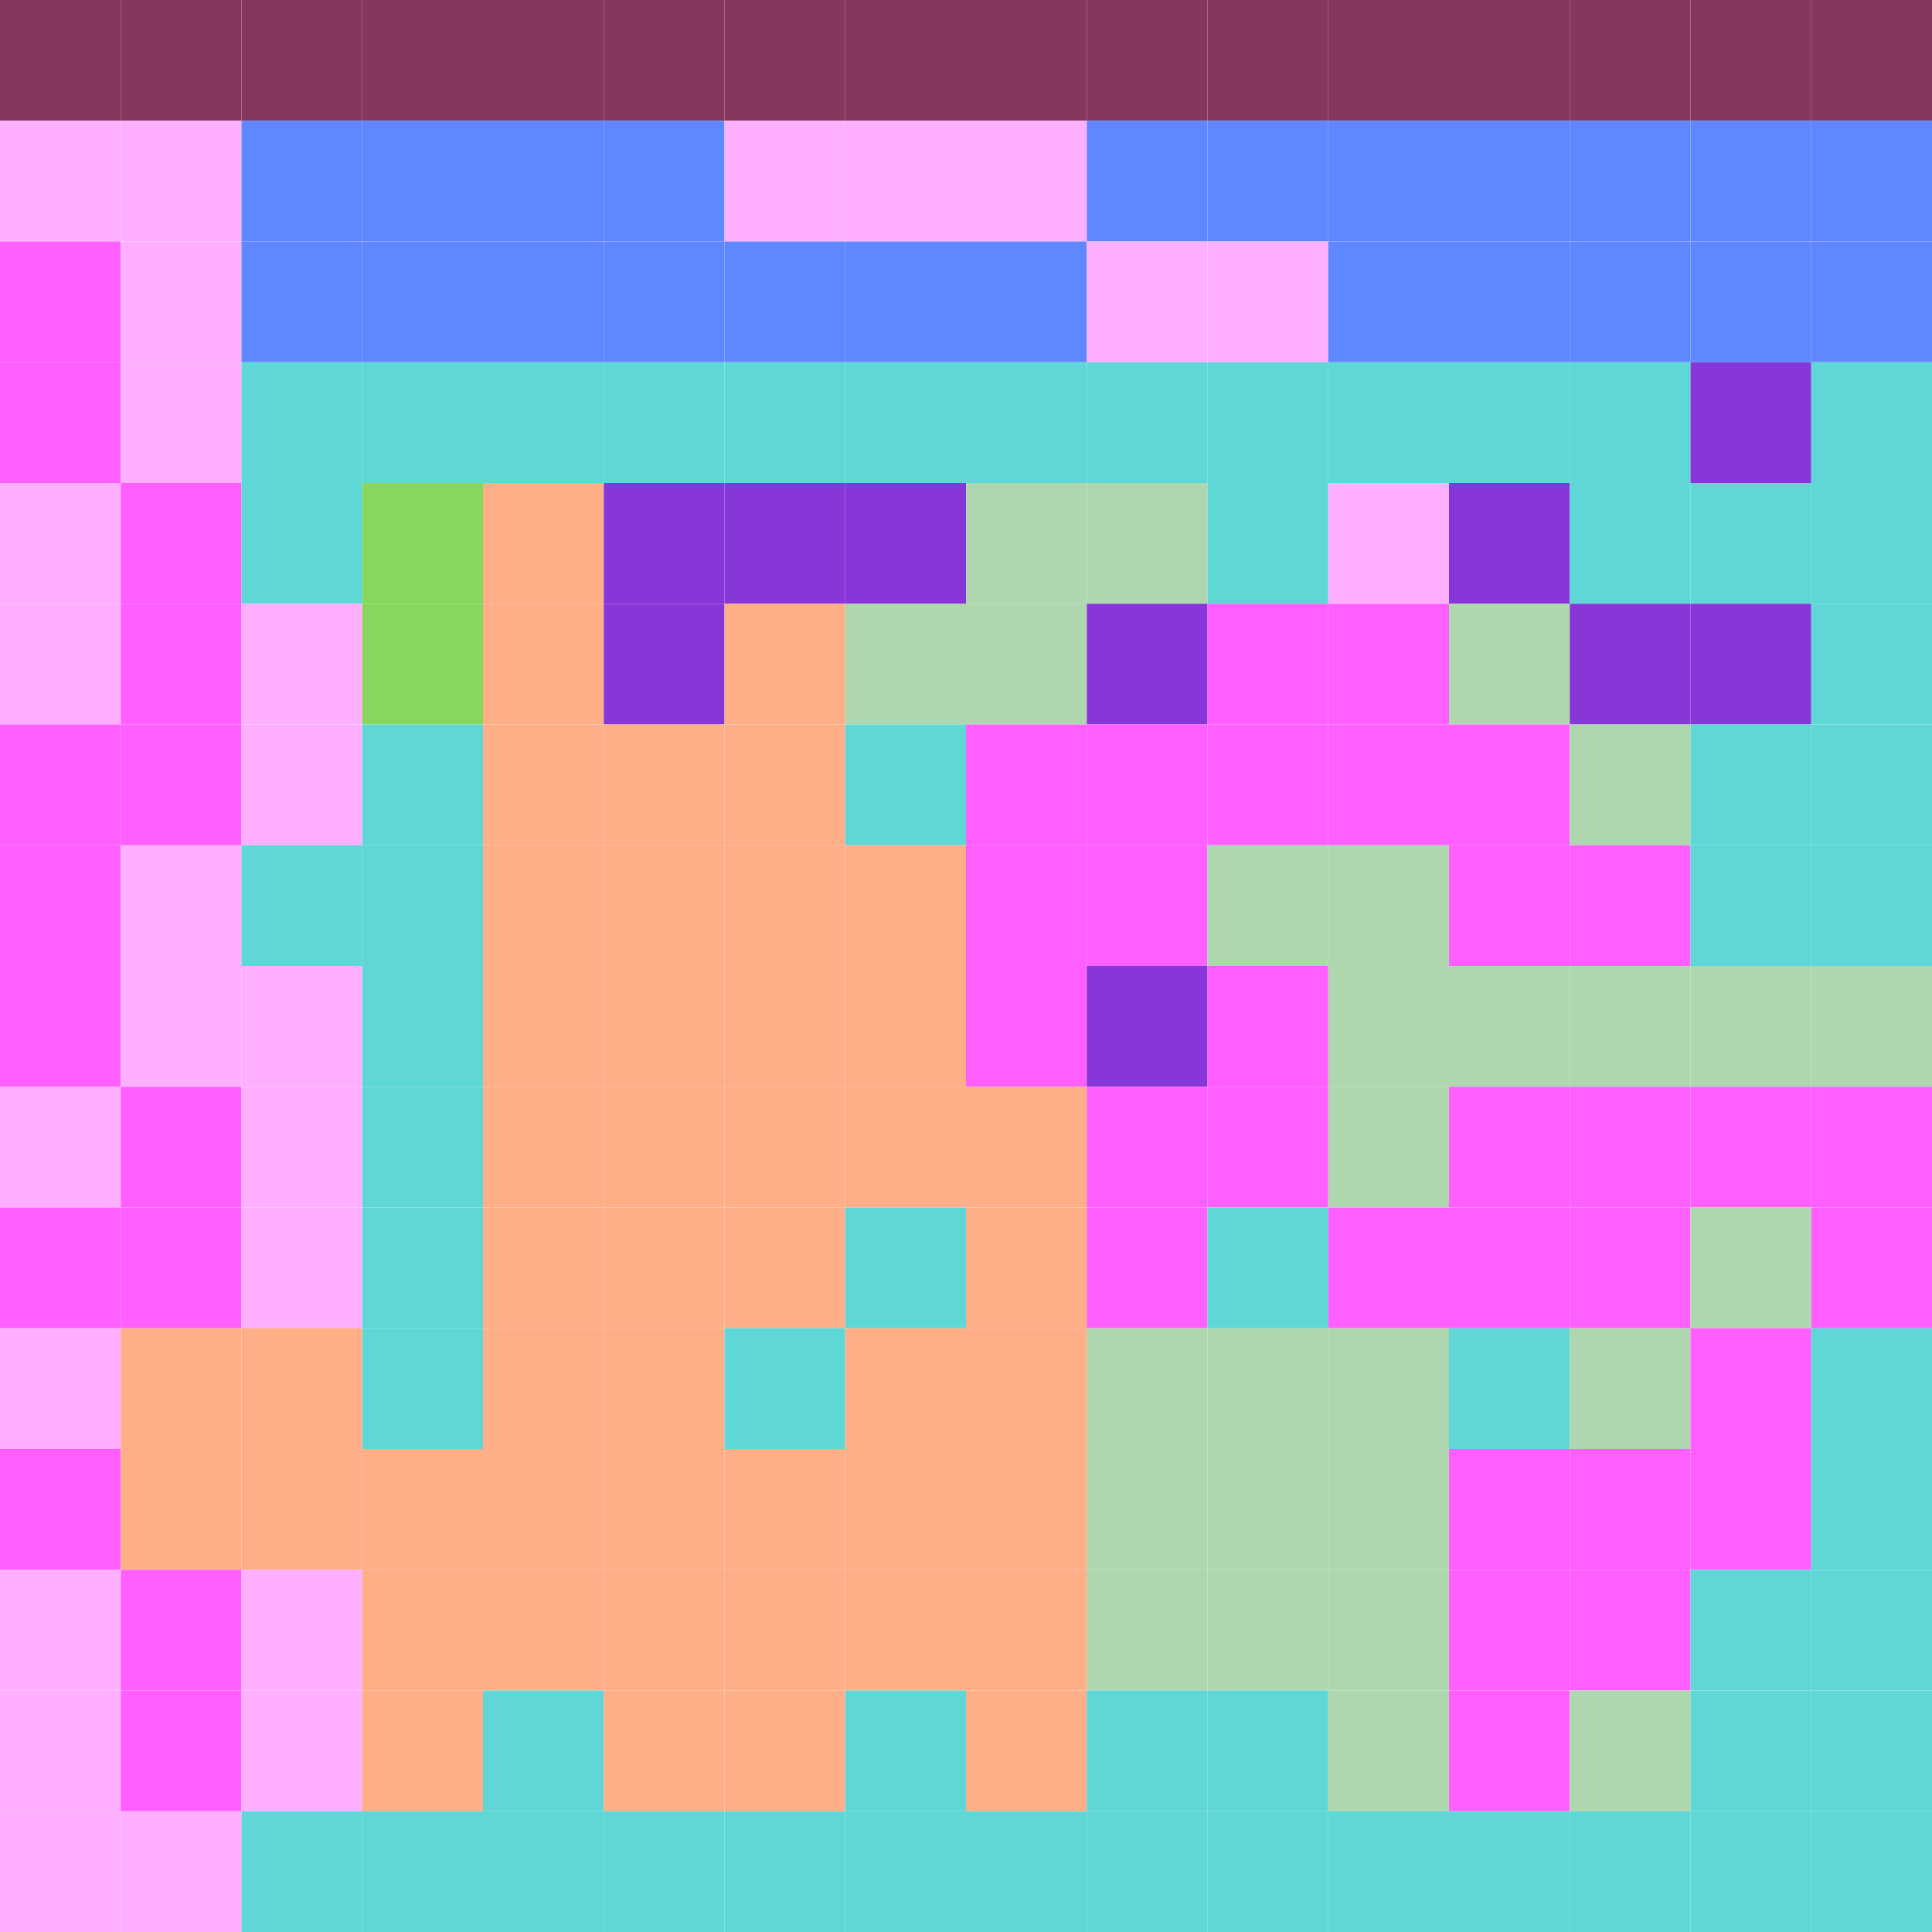
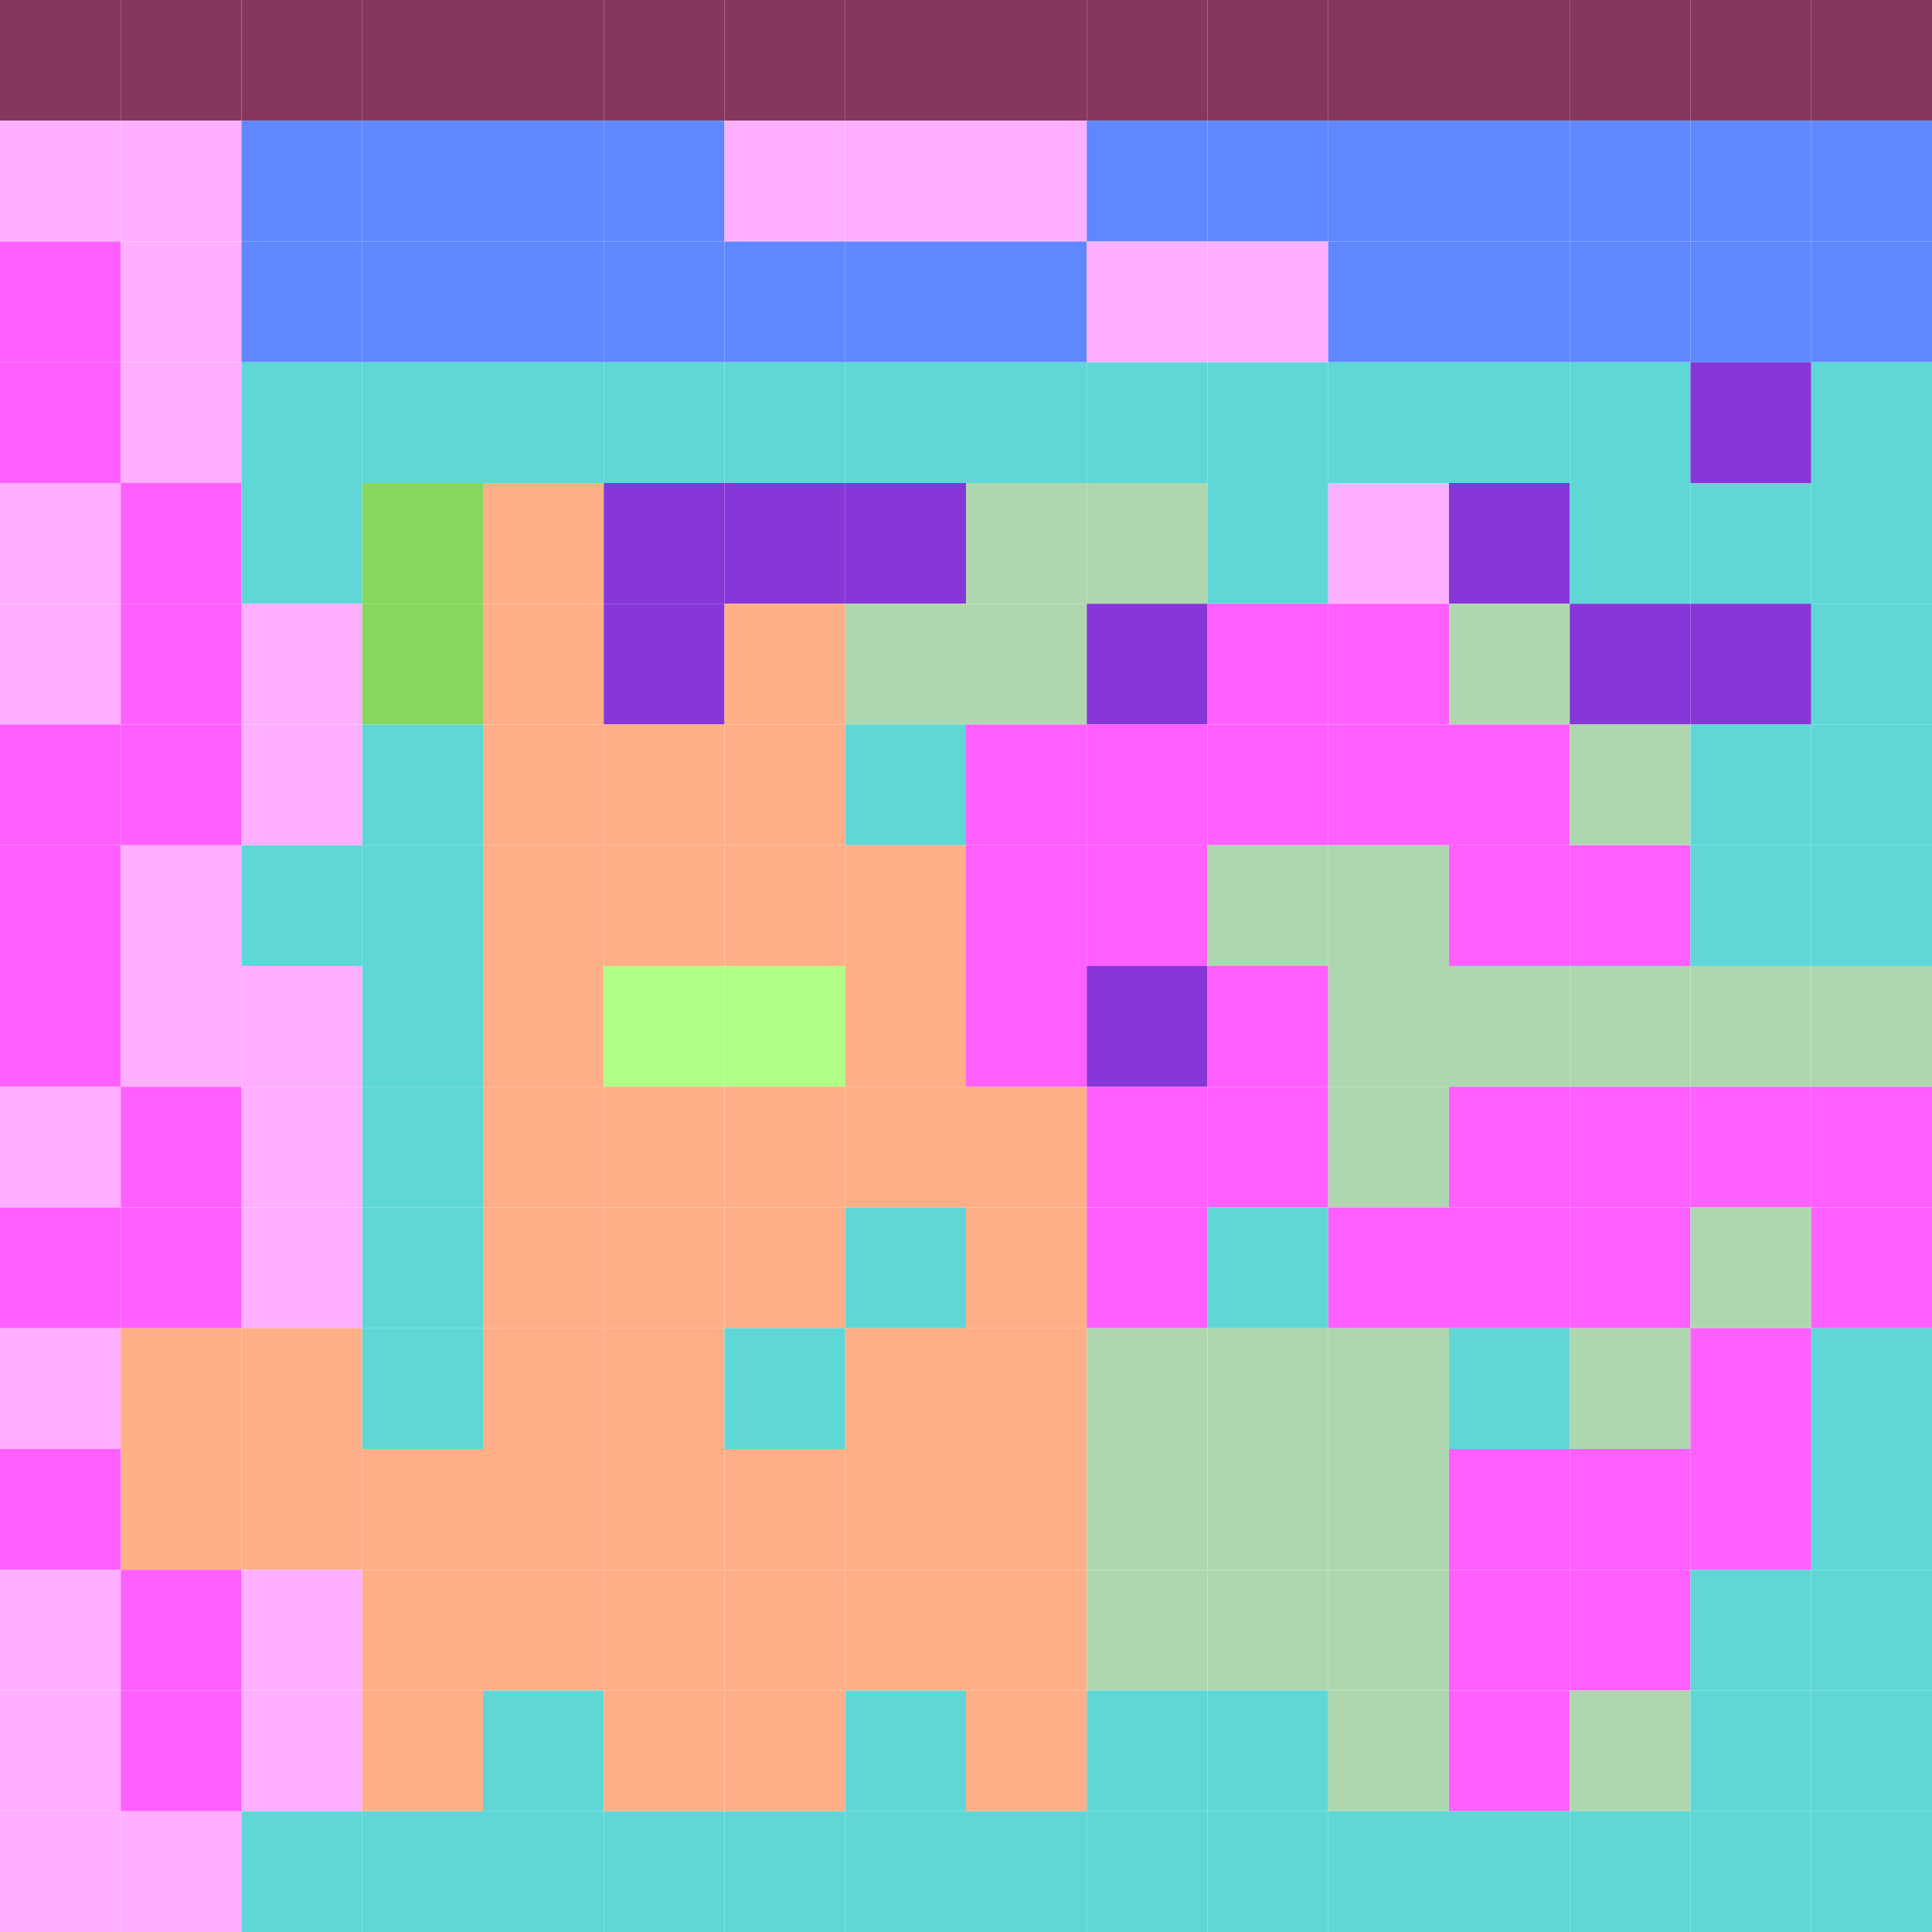
<svg xmlns="http://www.w3.org/2000/svg" version="1.1" baseProfile="full" width="480" height="480">
  <rect x="0" y="0" width="30" height="30" fill="#87375f" />
  <rect x="30" y="0" width="30" height="30" fill="#87375f" />
  <rect x="60" y="0" width="30" height="30" fill="#87375f" />
  <rect x="90" y="0" width="30" height="30" fill="#87375f" />
  <rect x="120" y="0" width="30" height="30" fill="#87375f" />
  <rect x="150" y="0" width="30" height="30" fill="#87375f" />
  <rect x="180" y="0" width="30" height="30" fill="#87375f" />
  <rect x="210" y="0" width="30" height="30" fill="#87375f" />
  <rect x="240" y="0" width="30" height="30" fill="#87375f" />
  <rect x="270" y="0" width="30" height="30" fill="#87375f" />
  <rect x="300" y="0" width="30" height="30" fill="#87375f" />
  <rect x="330" y="0" width="30" height="30" fill="#87375f" />
  <rect x="360" y="0" width="30" height="30" fill="#87375f" />
  <rect x="390" y="0" width="30" height="30" fill="#87375f" />
  <rect x="420" y="0" width="30" height="30" fill="#87375f" />
  <rect x="450" y="0" width="30" height="30" fill="#87375f" />
  <rect x="0" y="30" width="30" height="30" fill="#ffafff" />
  <rect x="30" y="30" width="30" height="30" fill="#ffafff" />
  <rect x="60" y="30" width="30" height="30" fill="#5f87ff" />
  <rect x="90" y="30" width="30" height="30" fill="#5f87ff" />
  <rect x="120" y="30" width="30" height="30" fill="#5f87ff" />
  <rect x="150" y="30" width="30" height="30" fill="#5f87ff" />
  <rect x="180" y="30" width="30" height="30" fill="#ffafff" />
  <rect x="210" y="30" width="30" height="30" fill="#ffafff" />
  <rect x="240" y="30" width="30" height="30" fill="#ffafff" />
  <rect x="270" y="30" width="30" height="30" fill="#5f87ff" />
  <rect x="300" y="30" width="30" height="30" fill="#5f87ff" />
  <rect x="330" y="30" width="30" height="30" fill="#5f87ff" />
  <rect x="360" y="30" width="30" height="30" fill="#5f87ff" />
  <rect x="390" y="30" width="30" height="30" fill="#5f87ff" />
  <rect x="420" y="30" width="30" height="30" fill="#5f87ff" />
  <rect x="450" y="30" width="30" height="30" fill="#5f87ff" />
  <rect x="0" y="60" width="30" height="30" fill="#ff5fff" />
  <rect x="30" y="60" width="30" height="30" fill="#ffafff" />
  <rect x="60" y="60" width="30" height="30" fill="#5f87ff" />
  <rect x="90" y="60" width="30" height="30" fill="#5f87ff" />
  <rect x="120" y="60" width="30" height="30" fill="#5f87ff" />
  <rect x="150" y="60" width="30" height="30" fill="#5f87ff" />
  <rect x="180" y="60" width="30" height="30" fill="#5f87ff" />
  <rect x="210" y="60" width="30" height="30" fill="#5f87ff" />
  <rect x="240" y="60" width="30" height="30" fill="#5f87ff" />
  <rect x="270" y="60" width="30" height="30" fill="#ffafff" />
  <rect x="300" y="60" width="30" height="30" fill="#ffafff" />
  <rect x="330" y="60" width="30" height="30" fill="#5f87ff" />
  <rect x="360" y="60" width="30" height="30" fill="#5f87ff" />
  <rect x="390" y="60" width="30" height="30" fill="#5f87ff" />
  <rect x="420" y="60" width="30" height="30" fill="#5f87ff" />
  <rect x="450" y="60" width="30" height="30" fill="#5f87ff" />
  <rect x="0" y="90" width="30" height="30" fill="#ff5fff" />
  <rect x="30" y="90" width="30" height="30" fill="#ffafff" />
  <rect x="60" y="90" width="30" height="30" fill="#5fd7d7" />
  <rect x="90" y="90" width="30" height="30" fill="#5fd7d7" />
  <rect x="120" y="90" width="30" height="30" fill="#5fd7d7" />
  <rect x="150" y="90" width="30" height="30" fill="#5fd7d7" />
  <rect x="180" y="90" width="30" height="30" fill="#5fd7d7" />
  <rect x="210" y="90" width="30" height="30" fill="#5fd7d7" />
  <rect x="240" y="90" width="30" height="30" fill="#5fd7d7" />
  <rect x="270" y="90" width="30" height="30" fill="#5fd7d7" />
  <rect x="300" y="90" width="30" height="30" fill="#5fd7d7" />
  <rect x="330" y="90" width="30" height="30" fill="#5fd7d7" />
  <rect x="360" y="90" width="30" height="30" fill="#5fd7d7" />
  <rect x="390" y="90" width="30" height="30" fill="#5fd7d7" />
  <rect x="420" y="90" width="30" height="30" fill="#8737d7" />
  <rect x="450" y="90" width="30" height="30" fill="#5fd7d7" />
  <rect x="0" y="120" width="30" height="30" fill="#ffafff" />
  <rect x="30" y="120" width="30" height="30" fill="#ff5fff" />
  <rect x="60" y="120" width="30" height="30" fill="#5fd7d7" />
  <rect x="90" y="120" width="30" height="30" fill="#87d75f" />
  <rect x="120" y="120" width="30" height="30" fill="#ffaf87" />
  <rect x="150" y="120" width="30" height="30" fill="#8737d7" />
  <rect x="180" y="120" width="30" height="30" fill="#8737d7" />
  <rect x="210" y="120" width="30" height="30" fill="#8737d7" />
  <rect x="240" y="120" width="30" height="30" fill="#afd7af" />
  <rect x="270" y="120" width="30" height="30" fill="#afd7af" />
  <rect x="300" y="120" width="30" height="30" fill="#5fd7d7" />
  <rect x="330" y="120" width="30" height="30" fill="#ffafff" />
  <rect x="360" y="120" width="30" height="30" fill="#8737d7" />
  <rect x="390" y="120" width="30" height="30" fill="#5fd7d7" />
  <rect x="420" y="120" width="30" height="30" fill="#5fd7d7" />
  <rect x="450" y="120" width="30" height="30" fill="#5fd7d7" />
  <rect x="0" y="150" width="30" height="30" fill="#ffafff" />
  <rect x="30" y="150" width="30" height="30" fill="#ff5fff" />
  <rect x="60" y="150" width="30" height="30" fill="#ffafff" />
  <rect x="90" y="150" width="30" height="30" fill="#87d75f" />
  <rect x="120" y="150" width="30" height="30" fill="#ffaf87" />
  <rect x="150" y="150" width="30" height="30" fill="#8737d7" />
  <rect x="180" y="150" width="30" height="30" fill="#ffaf87" />
  <rect x="210" y="150" width="30" height="30" fill="#afd7af" />
  <rect x="240" y="150" width="30" height="30" fill="#afd7af" />
  <rect x="270" y="150" width="30" height="30" fill="#8737d7" />
  <rect x="300" y="150" width="30" height="30" fill="#ff5fff" />
  <rect x="330" y="150" width="30" height="30" fill="#ff5fff" />
  <rect x="360" y="150" width="30" height="30" fill="#afd7af" />
  <rect x="390" y="150" width="30" height="30" fill="#8737d7" />
  <rect x="420" y="150" width="30" height="30" fill="#8737d7" />
  <rect x="450" y="150" width="30" height="30" fill="#5fd7d7" />
  <rect x="0" y="180" width="30" height="30" fill="#ff5fff" />
  <rect x="30" y="180" width="30" height="30" fill="#ff5fff" />
  <rect x="60" y="180" width="30" height="30" fill="#ffafff" />
  <rect x="90" y="180" width="30" height="30" fill="#5fd7d7" />
  <rect x="120" y="180" width="30" height="30" fill="#ffaf87" />
  <rect x="150" y="180" width="30" height="30" fill="#ffaf87" />
  <rect x="180" y="180" width="30" height="30" fill="#ffaf87" />
  <rect x="210" y="180" width="30" height="30" fill="#5fd7d7" />
  <rect x="240" y="180" width="30" height="30" fill="#ff5fff" />
  <rect x="270" y="180" width="30" height="30" fill="#ff5fff" />
  <rect x="300" y="180" width="30" height="30" fill="#ff5fff" />
  <rect x="330" y="180" width="30" height="30" fill="#ff5fff" />
  <rect x="360" y="180" width="30" height="30" fill="#ff5fff" />
  <rect x="390" y="180" width="30" height="30" fill="#afd7af" />
  <rect x="420" y="180" width="30" height="30" fill="#5fd7d7" />
  <rect x="450" y="180" width="30" height="30" fill="#5fd7d7" />
  <rect x="0" y="210" width="30" height="30" fill="#ff5fff" />
  <rect x="30" y="210" width="30" height="30" fill="#ffafff" />
  <rect x="60" y="210" width="30" height="30" fill="#5fd7d7" />
  <rect x="90" y="210" width="30" height="30" fill="#5fd7d7" />
  <rect x="120" y="210" width="30" height="30" fill="#ffaf87" />
  <rect x="150" y="210" width="30" height="30" fill="#ffaf87" />
  <rect x="180" y="210" width="30" height="30" fill="#ffaf87" />
  <rect x="210" y="210" width="30" height="30" fill="#ffaf87" />
  <rect x="240" y="210" width="30" height="30" fill="#ff5fff" />
  <rect x="270" y="210" width="30" height="30" fill="#ff5fff" />
  <rect x="300" y="210" width="30" height="30" fill="#afd7af" />
  <rect x="330" y="210" width="30" height="30" fill="#afd7af" />
  <rect x="360" y="210" width="30" height="30" fill="#ff5fff" />
  <rect x="390" y="210" width="30" height="30" fill="#ff5fff" />
  <rect x="420" y="210" width="30" height="30" fill="#5fd7d7" />
  <rect x="450" y="210" width="30" height="30" fill="#5fd7d7" />
  <rect x="0" y="240" width="30" height="30" fill="#ff5fff" />
  <rect x="30" y="240" width="30" height="30" fill="#ffafff" />
  <rect x="60" y="240" width="30" height="30" fill="#ffafff" />
  <rect x="90" y="240" width="30" height="30" fill="#5fd7d7" />
  <rect x="120" y="240" width="30" height="30" fill="#ffaf87" />
-   <rect x="150" y="240" width="30" height="30" fill="#ffaf87" />
-   <rect x="180" y="240" width="30" height="30" fill="#ffaf87" />
+   <rect x="150" y="240" width="30" height="30" fill="#afff87" />
+   <rect x="180" y="240" width="30" height="30" fill="#afff87" />
  <rect x="210" y="240" width="30" height="30" fill="#ffaf87" />
  <rect x="240" y="240" width="30" height="30" fill="#ff5fff" />
  <rect x="270" y="240" width="30" height="30" fill="#8737d7" />
  <rect x="300" y="240" width="30" height="30" fill="#ff5fff" />
  <rect x="330" y="240" width="30" height="30" fill="#afd7af" />
  <rect x="360" y="240" width="30" height="30" fill="#afd7af" />
  <rect x="390" y="240" width="30" height="30" fill="#afd7af" />
  <rect x="420" y="240" width="30" height="30" fill="#afd7af" />
  <rect x="450" y="240" width="30" height="30" fill="#afd7af" />
  <rect x="0" y="270" width="30" height="30" fill="#ffafff" />
  <rect x="30" y="270" width="30" height="30" fill="#ff5fff" />
  <rect x="60" y="270" width="30" height="30" fill="#ffafff" />
  <rect x="90" y="270" width="30" height="30" fill="#5fd7d7" />
  <rect x="120" y="270" width="30" height="30" fill="#ffaf87" />
  <rect x="150" y="270" width="30" height="30" fill="#ffaf87" />
  <rect x="180" y="270" width="30" height="30" fill="#ffaf87" />
  <rect x="210" y="270" width="30" height="30" fill="#ffaf87" />
  <rect x="240" y="270" width="30" height="30" fill="#ffaf87" />
  <rect x="270" y="270" width="30" height="30" fill="#ff5fff" />
  <rect x="300" y="270" width="30" height="30" fill="#ff5fff" />
  <rect x="330" y="270" width="30" height="30" fill="#afd7af" />
  <rect x="360" y="270" width="30" height="30" fill="#ff5fff" />
  <rect x="390" y="270" width="30" height="30" fill="#ff5fff" />
  <rect x="420" y="270" width="30" height="30" fill="#ff5fff" />
  <rect x="450" y="270" width="30" height="30" fill="#ff5fff" />
  <rect x="0" y="300" width="30" height="30" fill="#ff5fff" />
  <rect x="30" y="300" width="30" height="30" fill="#ff5fff" />
  <rect x="60" y="300" width="30" height="30" fill="#ffafff" />
  <rect x="90" y="300" width="30" height="30" fill="#5fd7d7" />
  <rect x="120" y="300" width="30" height="30" fill="#ffaf87" />
  <rect x="150" y="300" width="30" height="30" fill="#ffaf87" />
  <rect x="180" y="300" width="30" height="30" fill="#ffaf87" />
  <rect x="210" y="300" width="30" height="30" fill="#5fd7d7" />
  <rect x="240" y="300" width="30" height="30" fill="#ffaf87" />
  <rect x="270" y="300" width="30" height="30" fill="#ff5fff" />
  <rect x="300" y="300" width="30" height="30" fill="#5fd7d7" />
  <rect x="330" y="300" width="30" height="30" fill="#ff5fff" />
  <rect x="360" y="300" width="30" height="30" fill="#ff5fff" />
  <rect x="390" y="300" width="30" height="30" fill="#ff5fff" />
  <rect x="420" y="300" width="30" height="30" fill="#afd7af" />
  <rect x="450" y="300" width="30" height="30" fill="#ff5fff" />
  <rect x="0" y="330" width="30" height="30" fill="#ffafff" />
  <rect x="30" y="330" width="30" height="30" fill="#ffaf87" />
  <rect x="60" y="330" width="30" height="30" fill="#ffaf87" />
  <rect x="90" y="330" width="30" height="30" fill="#5fd7d7" />
  <rect x="120" y="330" width="30" height="30" fill="#ffaf87" />
  <rect x="150" y="330" width="30" height="30" fill="#ffaf87" />
  <rect x="180" y="330" width="30" height="30" fill="#5fd7d7" />
  <rect x="210" y="330" width="30" height="30" fill="#ffaf87" />
  <rect x="240" y="330" width="30" height="30" fill="#ffaf87" />
  <rect x="270" y="330" width="30" height="30" fill="#afd7af" />
  <rect x="300" y="330" width="30" height="30" fill="#afd7af" />
  <rect x="330" y="330" width="30" height="30" fill="#afd7af" />
  <rect x="360" y="330" width="30" height="30" fill="#5fd7d7" />
  <rect x="390" y="330" width="30" height="30" fill="#afd7af" />
  <rect x="420" y="330" width="30" height="30" fill="#ff5fff" />
  <rect x="450" y="330" width="30" height="30" fill="#5fd7d7" />
  <rect x="0" y="360" width="30" height="30" fill="#ff5fff" />
  <rect x="30" y="360" width="30" height="30" fill="#ffaf87" />
  <rect x="60" y="360" width="30" height="30" fill="#ffaf87" />
  <rect x="90" y="360" width="30" height="30" fill="#ffaf87" />
  <rect x="120" y="360" width="30" height="30" fill="#ffaf87" />
  <rect x="150" y="360" width="30" height="30" fill="#ffaf87" />
  <rect x="180" y="360" width="30" height="30" fill="#ffaf87" />
  <rect x="210" y="360" width="30" height="30" fill="#ffaf87" />
  <rect x="240" y="360" width="30" height="30" fill="#ffaf87" />
  <rect x="270" y="360" width="30" height="30" fill="#afd7af" />
  <rect x="300" y="360" width="30" height="30" fill="#afd7af" />
  <rect x="330" y="360" width="30" height="30" fill="#afd7af" />
  <rect x="360" y="360" width="30" height="30" fill="#ff5fff" />
  <rect x="390" y="360" width="30" height="30" fill="#ff5fff" />
  <rect x="420" y="360" width="30" height="30" fill="#ff5fff" />
  <rect x="450" y="360" width="30" height="30" fill="#5fd7d7" />
  <rect x="0" y="390" width="30" height="30" fill="#ffafff" />
  <rect x="30" y="390" width="30" height="30" fill="#ff5fff" />
  <rect x="60" y="390" width="30" height="30" fill="#ffafff" />
  <rect x="90" y="390" width="30" height="30" fill="#ffaf87" />
  <rect x="120" y="390" width="30" height="30" fill="#ffaf87" />
  <rect x="150" y="390" width="30" height="30" fill="#ffaf87" />
  <rect x="180" y="390" width="30" height="30" fill="#ffaf87" />
  <rect x="210" y="390" width="30" height="30" fill="#ffaf87" />
  <rect x="240" y="390" width="30" height="30" fill="#ffaf87" />
  <rect x="270" y="390" width="30" height="30" fill="#afd7af" />
  <rect x="300" y="390" width="30" height="30" fill="#afd7af" />
  <rect x="330" y="390" width="30" height="30" fill="#afd7af" />
  <rect x="360" y="390" width="30" height="30" fill="#ff5fff" />
  <rect x="390" y="390" width="30" height="30" fill="#ff5fff" />
  <rect x="420" y="390" width="30" height="30" fill="#5fd7d7" />
  <rect x="450" y="390" width="30" height="30" fill="#5fd7d7" />
  <rect x="0" y="420" width="30" height="30" fill="#ffafff" />
  <rect x="30" y="420" width="30" height="30" fill="#ff5fff" />
  <rect x="60" y="420" width="30" height="30" fill="#ffafff" />
  <rect x="90" y="420" width="30" height="30" fill="#ffaf87" />
  <rect x="120" y="420" width="30" height="30" fill="#5fd7d7" />
  <rect x="150" y="420" width="30" height="30" fill="#ffaf87" />
  <rect x="180" y="420" width="30" height="30" fill="#ffaf87" />
  <rect x="210" y="420" width="30" height="30" fill="#5fd7d7" />
  <rect x="240" y="420" width="30" height="30" fill="#ffaf87" />
  <rect x="270" y="420" width="30" height="30" fill="#5fd7d7" />
  <rect x="300" y="420" width="30" height="30" fill="#5fd7d7" />
  <rect x="330" y="420" width="30" height="30" fill="#afd7af" />
  <rect x="360" y="420" width="30" height="30" fill="#ff5fff" />
  <rect x="390" y="420" width="30" height="30" fill="#afd7af" />
  <rect x="420" y="420" width="30" height="30" fill="#5fd7d7" />
  <rect x="450" y="420" width="30" height="30" fill="#5fd7d7" />
  <rect x="0" y="450" width="30" height="30" fill="#ffafff" />
  <rect x="30" y="450" width="30" height="30" fill="#ffafff" />
  <rect x="60" y="450" width="30" height="30" fill="#5fd7d7" />
  <rect x="90" y="450" width="30" height="30" fill="#5fd7d7" />
  <rect x="120" y="450" width="30" height="30" fill="#5fd7d7" />
  <rect x="150" y="450" width="30" height="30" fill="#5fd7d7" />
  <rect x="180" y="450" width="30" height="30" fill="#5fd7d7" />
  <rect x="210" y="450" width="30" height="30" fill="#5fd7d7" />
  <rect x="240" y="450" width="30" height="30" fill="#5fd7d7" />
  <rect x="270" y="450" width="30" height="30" fill="#5fd7d7" />
  <rect x="300" y="450" width="30" height="30" fill="#5fd7d7" />
  <rect x="330" y="450" width="30" height="30" fill="#5fd7d7" />
  <rect x="360" y="450" width="30" height="30" fill="#5fd7d7" />
  <rect x="390" y="450" width="30" height="30" fill="#5fd7d7" />
  <rect x="420" y="450" width="30" height="30" fill="#5fd7d7" />
  <rect x="450" y="450" width="30" height="30" fill="#5fd7d7" />
</svg>
